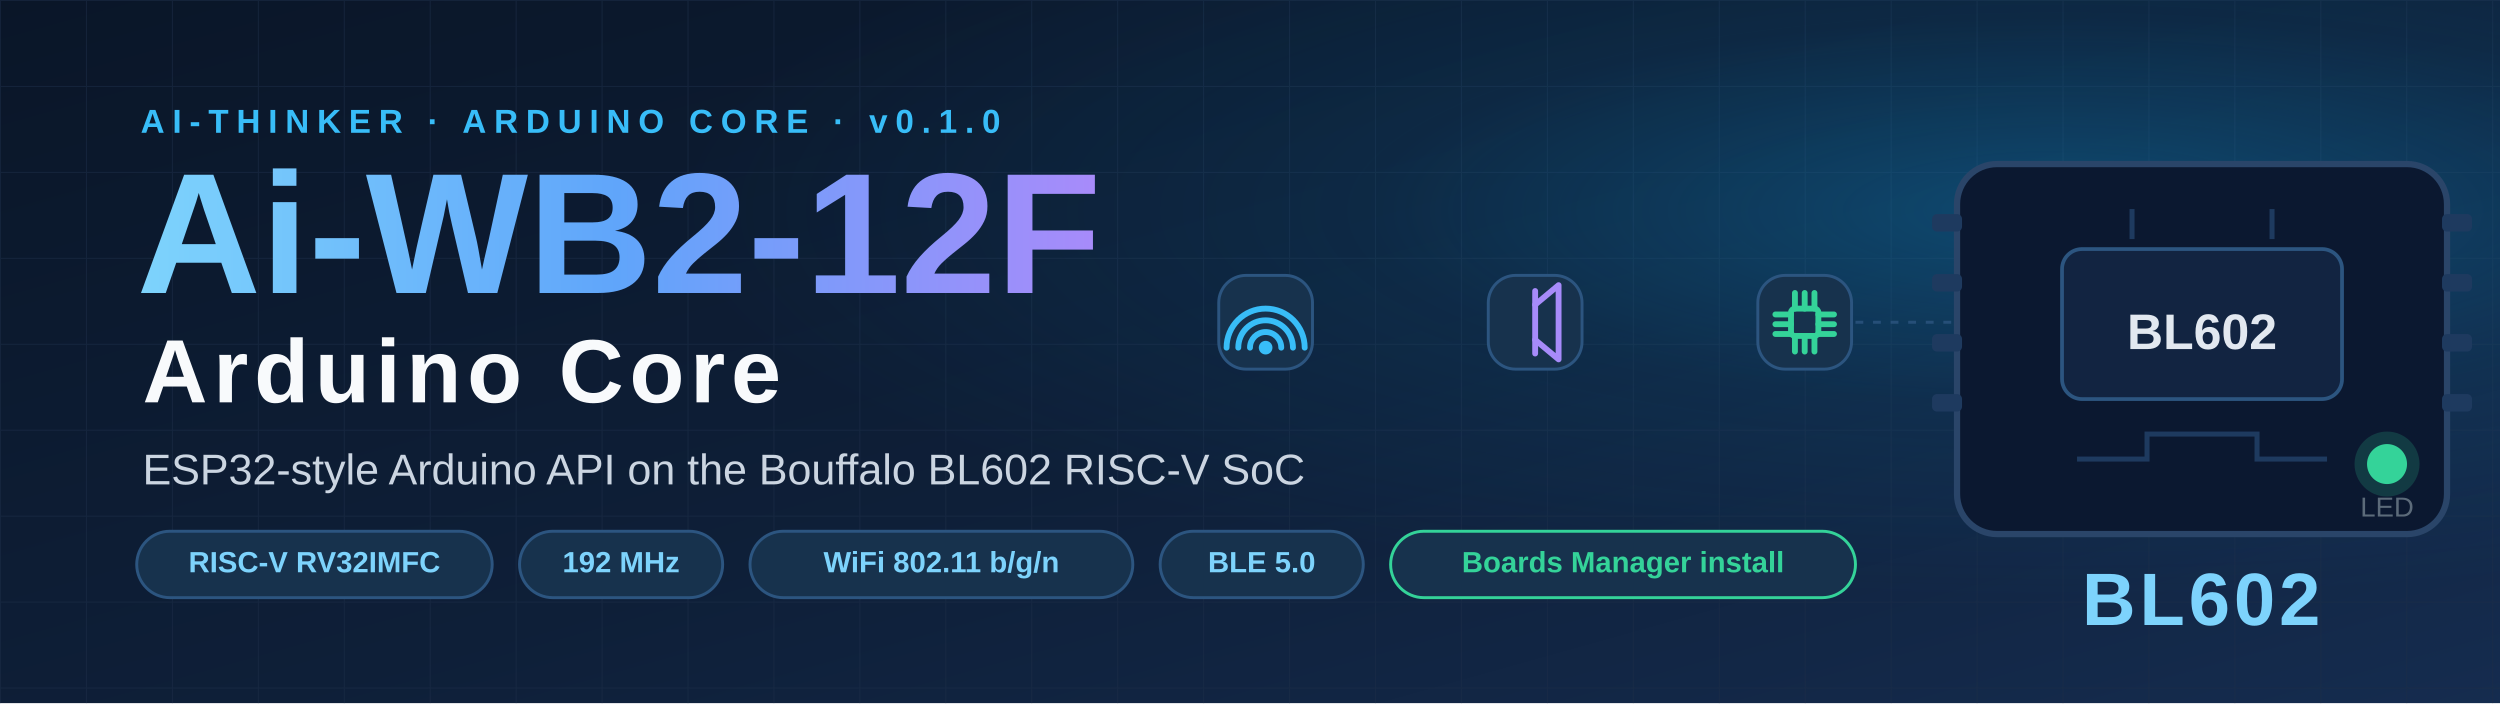
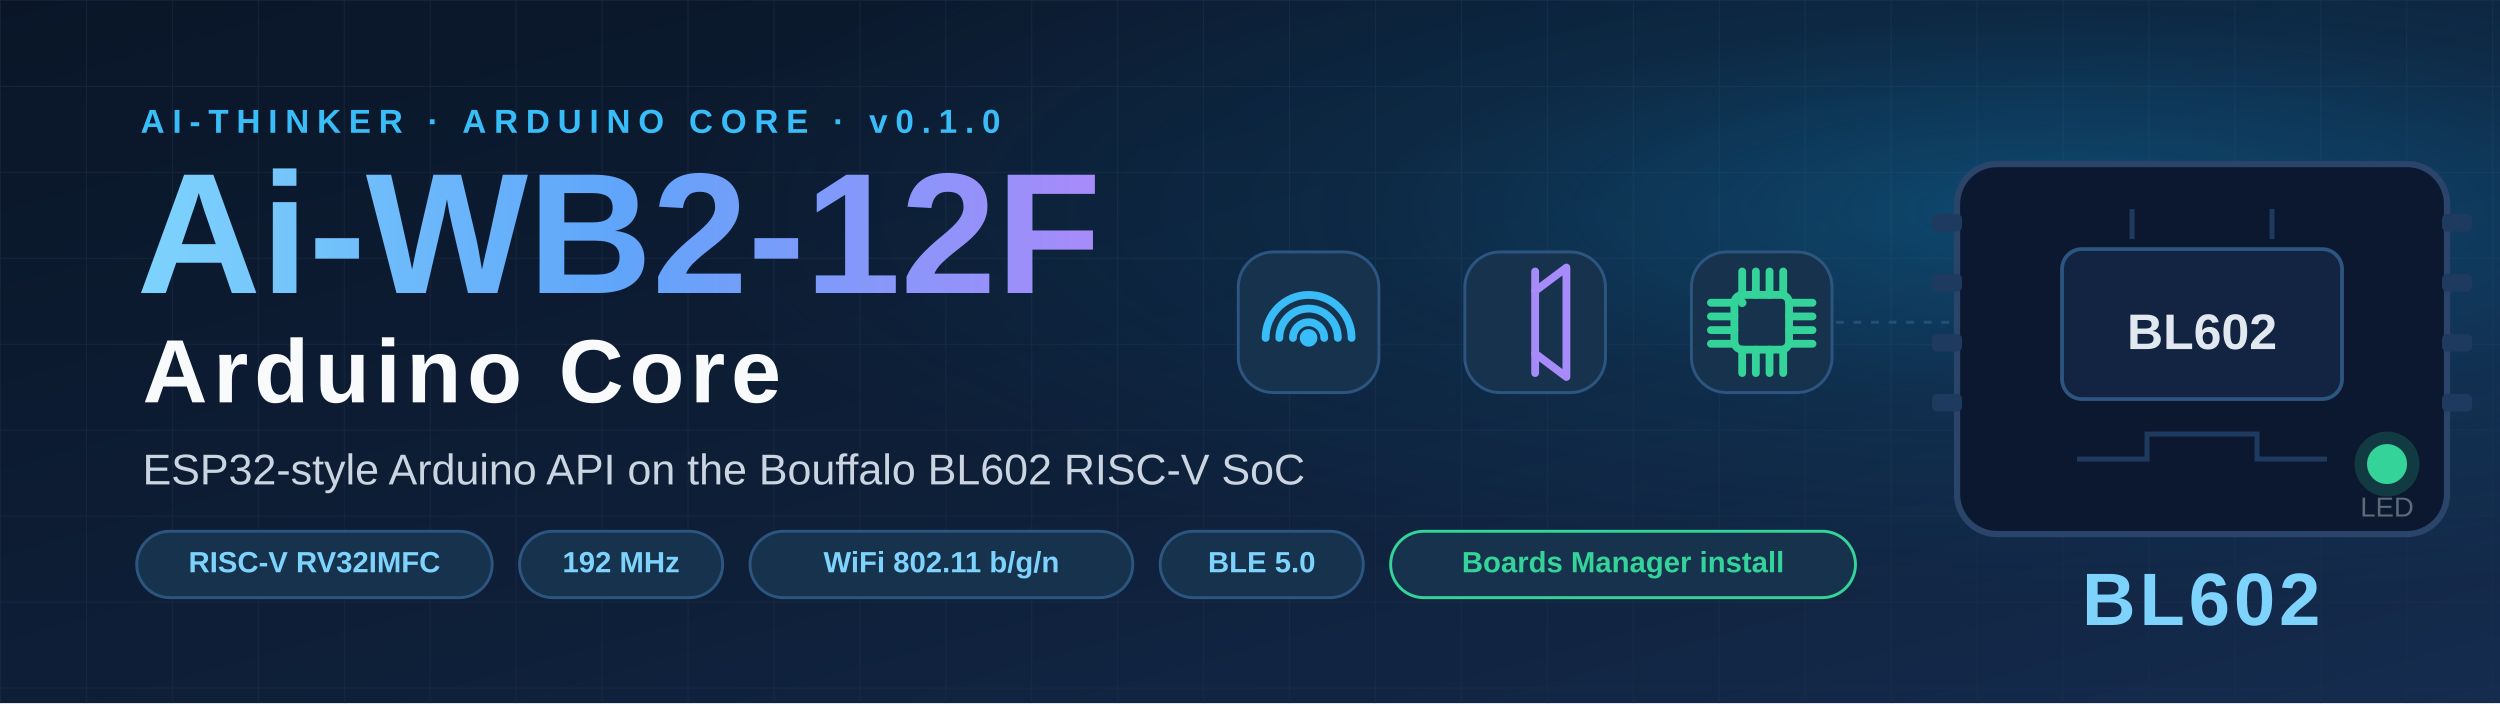
<svg xmlns="http://www.w3.org/2000/svg" width="1280" height="360" viewBox="0 0 1280 360" role="img" aria-label="Ai-WB2-12F Arduino Core — Bouffalo BL602 RISC-V SoC, 192 MHz, WiFi + BLE">
  <defs>
    <linearGradient id="bg" x1="0" y1="0" x2="1" y2="1">
      <stop offset="0" stop-color="#0a1628" />
      <stop offset="0.55" stop-color="#0e1f38" />
      <stop offset="1" stop-color="#152c4f" />
    </linearGradient>
    <radialGradient id="glow" cx="0.82" cy="0.30" r="0.55">
      <stop offset="0" stop-color="#0ea5e9" stop-opacity="0.32" />
      <stop offset="0.5" stop-color="#0ea5e9" stop-opacity="0.09" />
      <stop offset="1" stop-color="#0ea5e9" stop-opacity="0" />
    </radialGradient>
    <linearGradient id="titleGrad" x1="0" y1="0" x2="1" y2="0">
      <stop offset="0" stop-color="#7dd3fc" />
      <stop offset="0.5" stop-color="#60a5fa" />
      <stop offset="1" stop-color="#a78bfa" />
    </linearGradient>
    <pattern id="grid" width="44" height="44" patternUnits="userSpaceOnUse">
      <path d="M44 0H0V44" fill="none" stroke="#1c2e47" stroke-width="1" stroke-opacity="0.55" />
    </pattern>
  </defs>
  <rect width="1280" height="360" fill="url(#bg)" />
  <rect width="1280" height="360" fill="url(#grid)" />
  <rect width="1280" height="360" fill="url(#glow)" />
  <text x="72" y="68" font-family="'Segoe UI', 'Helvetica Neue', Arial, sans-serif" font-size="17" font-weight="600" letter-spacing="4" fill="#38bdf8">
    AI-THINKER · ARDUINO CORE · v0.1.0
  </text>
  <text x="70" y="150" font-family="'Segoe UI', 'Helvetica Neue', Arial, sans-serif" font-size="88" font-weight="800" fill="url(#titleGrad)">
    Ai-WB2-12F
  </text>
  <text x="73" y="206" font-family="'Segoe UI', 'Helvetica Neue', Arial, sans-serif" font-size="46" font-weight="800" letter-spacing="3" fill="#f8fafc">
    Arduino Core
  </text>
  <text x="73" y="248" font-family="'Segoe UI', 'Helvetica Neue', Arial, sans-serif" font-size="22" fill="#cbd5e1">
    ESP32-style Arduino API on the Bouffalo BL602 RISC-V SoC
  </text>
-   <g transform="translate(624 141)">
-     <rect width="48" height="48" rx="14" fill="#17324d" stroke="#2c5580" stroke-width="1.5" />
-     <circle cx="24" cy="37" r="3.5" fill="#38bdf8" />
-     <path d="M16 37 A8 8 0 0 1 32 37" fill="none" stroke="#38bdf8" stroke-width="3" stroke-linecap="round" />
-     <path d="M10 37 A14 14 0 0 1 38 37" fill="none" stroke="#38bdf8" stroke-width="3" stroke-linecap="round" />
-     <path d="M4 37 A20 20 0 0 1 44 37" fill="none" stroke="#38bdf8" stroke-width="3" stroke-linecap="round" />
+   <g transform="translate(634 129)">
+     <rect width="72" height="72" rx="18" fill="#17324d" stroke="#2c5580" stroke-width="1.5" />
+     <circle cx="36" cy="44" r="4.5" fill="#38bdf8" />
+     <path d="M28 44 A8 8 0 0 1 44 44" fill="none" stroke="#38bdf8" stroke-width="4" stroke-linecap="round" />
+     <path d="M21 44 A15 15 0 0 1 51 44" fill="none" stroke="#38bdf8" stroke-width="4" stroke-linecap="round" />
+     <path d="M14 44 A22 22 0 0 1 58 44" fill="none" stroke="#38bdf8" stroke-width="4" stroke-linecap="round" />
  </g>
-   <g transform="translate(762 141)">
-     <rect width="48" height="48" rx="14" fill="#17324d" stroke="#2c5580" stroke-width="1.5" />
-     <path d="M24 8 L24 40" stroke="#a78bfa" stroke-width="3" stroke-linecap="round" />
-     <path d="M24 15 L36 5 L36 43 L24 33" fill="none" stroke="#a78bfa" stroke-width="3" stroke-linecap="round" stroke-linejoin="round" />
+   <g transform="translate(750 129)">
+     <rect width="72" height="72" rx="18" fill="#17324d" stroke="#2c5580" stroke-width="1.5" />
+     <path d="M36 10 L36 62" stroke="#a78bfa" stroke-width="4" stroke-linecap="round" />
+     <path d="M36 20 L52 8 L52 64 L36 52" fill="none" stroke="#a78bfa" stroke-width="4" stroke-linecap="round" stroke-linejoin="round" />
  </g>
-   <g transform="translate(900 141)">
-     <rect width="48" height="48" rx="14" fill="#17324d" stroke="#2c5580" stroke-width="1.5" />
-     <rect x="17" y="17" width="14" height="14" rx="2" fill="none" stroke="#34d399" stroke-width="3" />
-     <path d="M19 17 V9 M24 17 V9 M29 17 V9" fill="none" stroke="#34d399" stroke-width="3" stroke-linecap="round" />
-     <path d="M19 31 V39 M24 31 V39 M29 31 V39" fill="none" stroke="#34d399" stroke-width="3" stroke-linecap="round" />
-     <path d="M17 20 H9 M17 25 H9 M17 30 H9" fill="none" stroke="#34d399" stroke-width="3" stroke-linecap="round" />
-     <path d="M31 20 H39 M31 25 H39 M31 30 H39" fill="none" stroke="#34d399" stroke-width="3" stroke-linecap="round" />
+   <g transform="translate(866 129)">
+     <rect width="72" height="72" rx="18" fill="#17324d" stroke="#2c5580" stroke-width="1.5" />
+     <circle cx="26" cy="26" r="2.2" fill="#34d399" />
+     <rect x="22" y="22" width="28" height="28" rx="4" fill="none" stroke="#34d399" stroke-width="4" />
+     <path d="M26 22 V10 M33 22 V10 M40 22 V10 M47 22 V10" fill="none" stroke="#34d399" stroke-width="4" stroke-linecap="round" />
+     <path d="M26 50 V62 M33 50 V62 M40 50 V62 M47 50 V62" fill="none" stroke="#34d399" stroke-width="4" stroke-linecap="round" />
+     <path d="M22 26 H10 M22 33 H10 M22 40 H10 M22 47 H10" fill="none" stroke="#34d399" stroke-width="4" stroke-linecap="round" />
+     <path d="M50 26 H62 M50 33 H62 M50 40 H62 M50 47 H62" fill="none" stroke="#34d399" stroke-width="4" stroke-linecap="round" />
  </g>
-   <path d="M 950 165 H 1002" stroke="#2c5580" stroke-width="1.5" stroke-dasharray="4 5" opacity="0.8" />
+   <path d="M 940 165 H 1002" stroke="#2c5580" stroke-width="1.5" stroke-dasharray="4 5" opacity="0.8" />
  <g font-family="'Segoe UI', 'Helvetica Neue', Arial, sans-serif" font-size="15" font-weight="600">
    <rect x="70" y="272" width="182" height="34" rx="17" fill="#17324d" stroke="#2c5580" stroke-width="1.5" />
    <text x="161" y="293" text-anchor="middle" fill="#7dd3fc">RISC-V RV32IMFC</text>
    <rect x="266" y="272" width="104" height="34" rx="17" fill="#17324d" stroke="#2c5580" stroke-width="1.5" />
    <text x="318" y="293" text-anchor="middle" fill="#7dd3fc">192 MHz</text>
    <rect x="384" y="272" width="196" height="34" rx="17" fill="#17324d" stroke="#2c5580" stroke-width="1.5" />
    <text x="482" y="293" text-anchor="middle" fill="#7dd3fc">WiFi 802.11 b/g/n</text>
    <rect x="594" y="272" width="104" height="34" rx="17" fill="#17324d" stroke="#2c5580" stroke-width="1.5" />
    <text x="646" y="293" text-anchor="middle" fill="#7dd3fc">BLE 5.0</text>
    <rect x="712" y="272" width="238" height="34" rx="17" fill="#17324d" stroke="#34d399" stroke-width="1.5" />
    <text x="831" y="293" text-anchor="middle" fill="#34d399">Boards Manager install</text>
  </g>
  <g transform="translate(1002 84) scale(1.28)">
    <rect width="196" height="148" rx="16" fill="#0b1830" stroke="#2a4569" stroke-width="2.5" />
    <g fill="#1e3a5f">
      <rect x="-10" y="20" width="12" height="7" rx="2" />
      <rect x="-10" y="44" width="12" height="7" rx="2" />
      <rect x="-10" y="68" width="12" height="7" rx="2" />
      <rect x="-10" y="92" width="12" height="7" rx="2" />
    </g>
    <g fill="#1e3a5f">
      <rect x="194" y="20" width="12" height="7" rx="2" />
      <rect x="194" y="44" width="12" height="7" rx="2" />
      <rect x="194" y="68" width="12" height="7" rx="2" />
      <rect x="194" y="92" width="12" height="7" rx="2" />
    </g>
    <rect x="42" y="34" width="112" height="60" rx="8" fill="#122441" stroke="#2c5580" stroke-width="1.5" />
    <text x="98" y="74" text-anchor="middle" font-family="'Segoe UI', 'Helvetica Neue', Arial, sans-serif" font-size="20" font-weight="700" fill="#e2e8f0">BL602</text>
    <path d="M48 118 H76 V108 H120 V118 H148" fill="none" stroke="#1e3a5f" stroke-width="2" />
    <path d="M70 18 V30" stroke="#1e3a5f" stroke-width="2" />
    <path d="M126 18 V30" stroke="#1e3a5f" stroke-width="2" />
    <circle cx="172" cy="120" r="8" fill="#34d399">
      <animate attributeName="opacity" values="1;0.15;1" dur="1.4s" repeatCount="indefinite" />
    </circle>
    <circle cx="172" cy="120" r="13" fill="#34d399" opacity="0.18">
      <animate attributeName="opacity" values="0.22;0.05;0.22" dur="1.4s" repeatCount="indefinite" />
    </circle>
    <text x="172" y="141" text-anchor="middle" font-family="'Segoe UI', 'Helvetica Neue', Arial, sans-serif" font-size="11" fill="#5c6b7a">LED</text>
  </g>
  <text x="1127" y="320" text-anchor="middle" font-family="'Segoe UI', 'Helvetica Neue', Arial, sans-serif" font-size="38" font-weight="800" letter-spacing="2" fill="#7dd3fc">BL602</text>
</svg>
